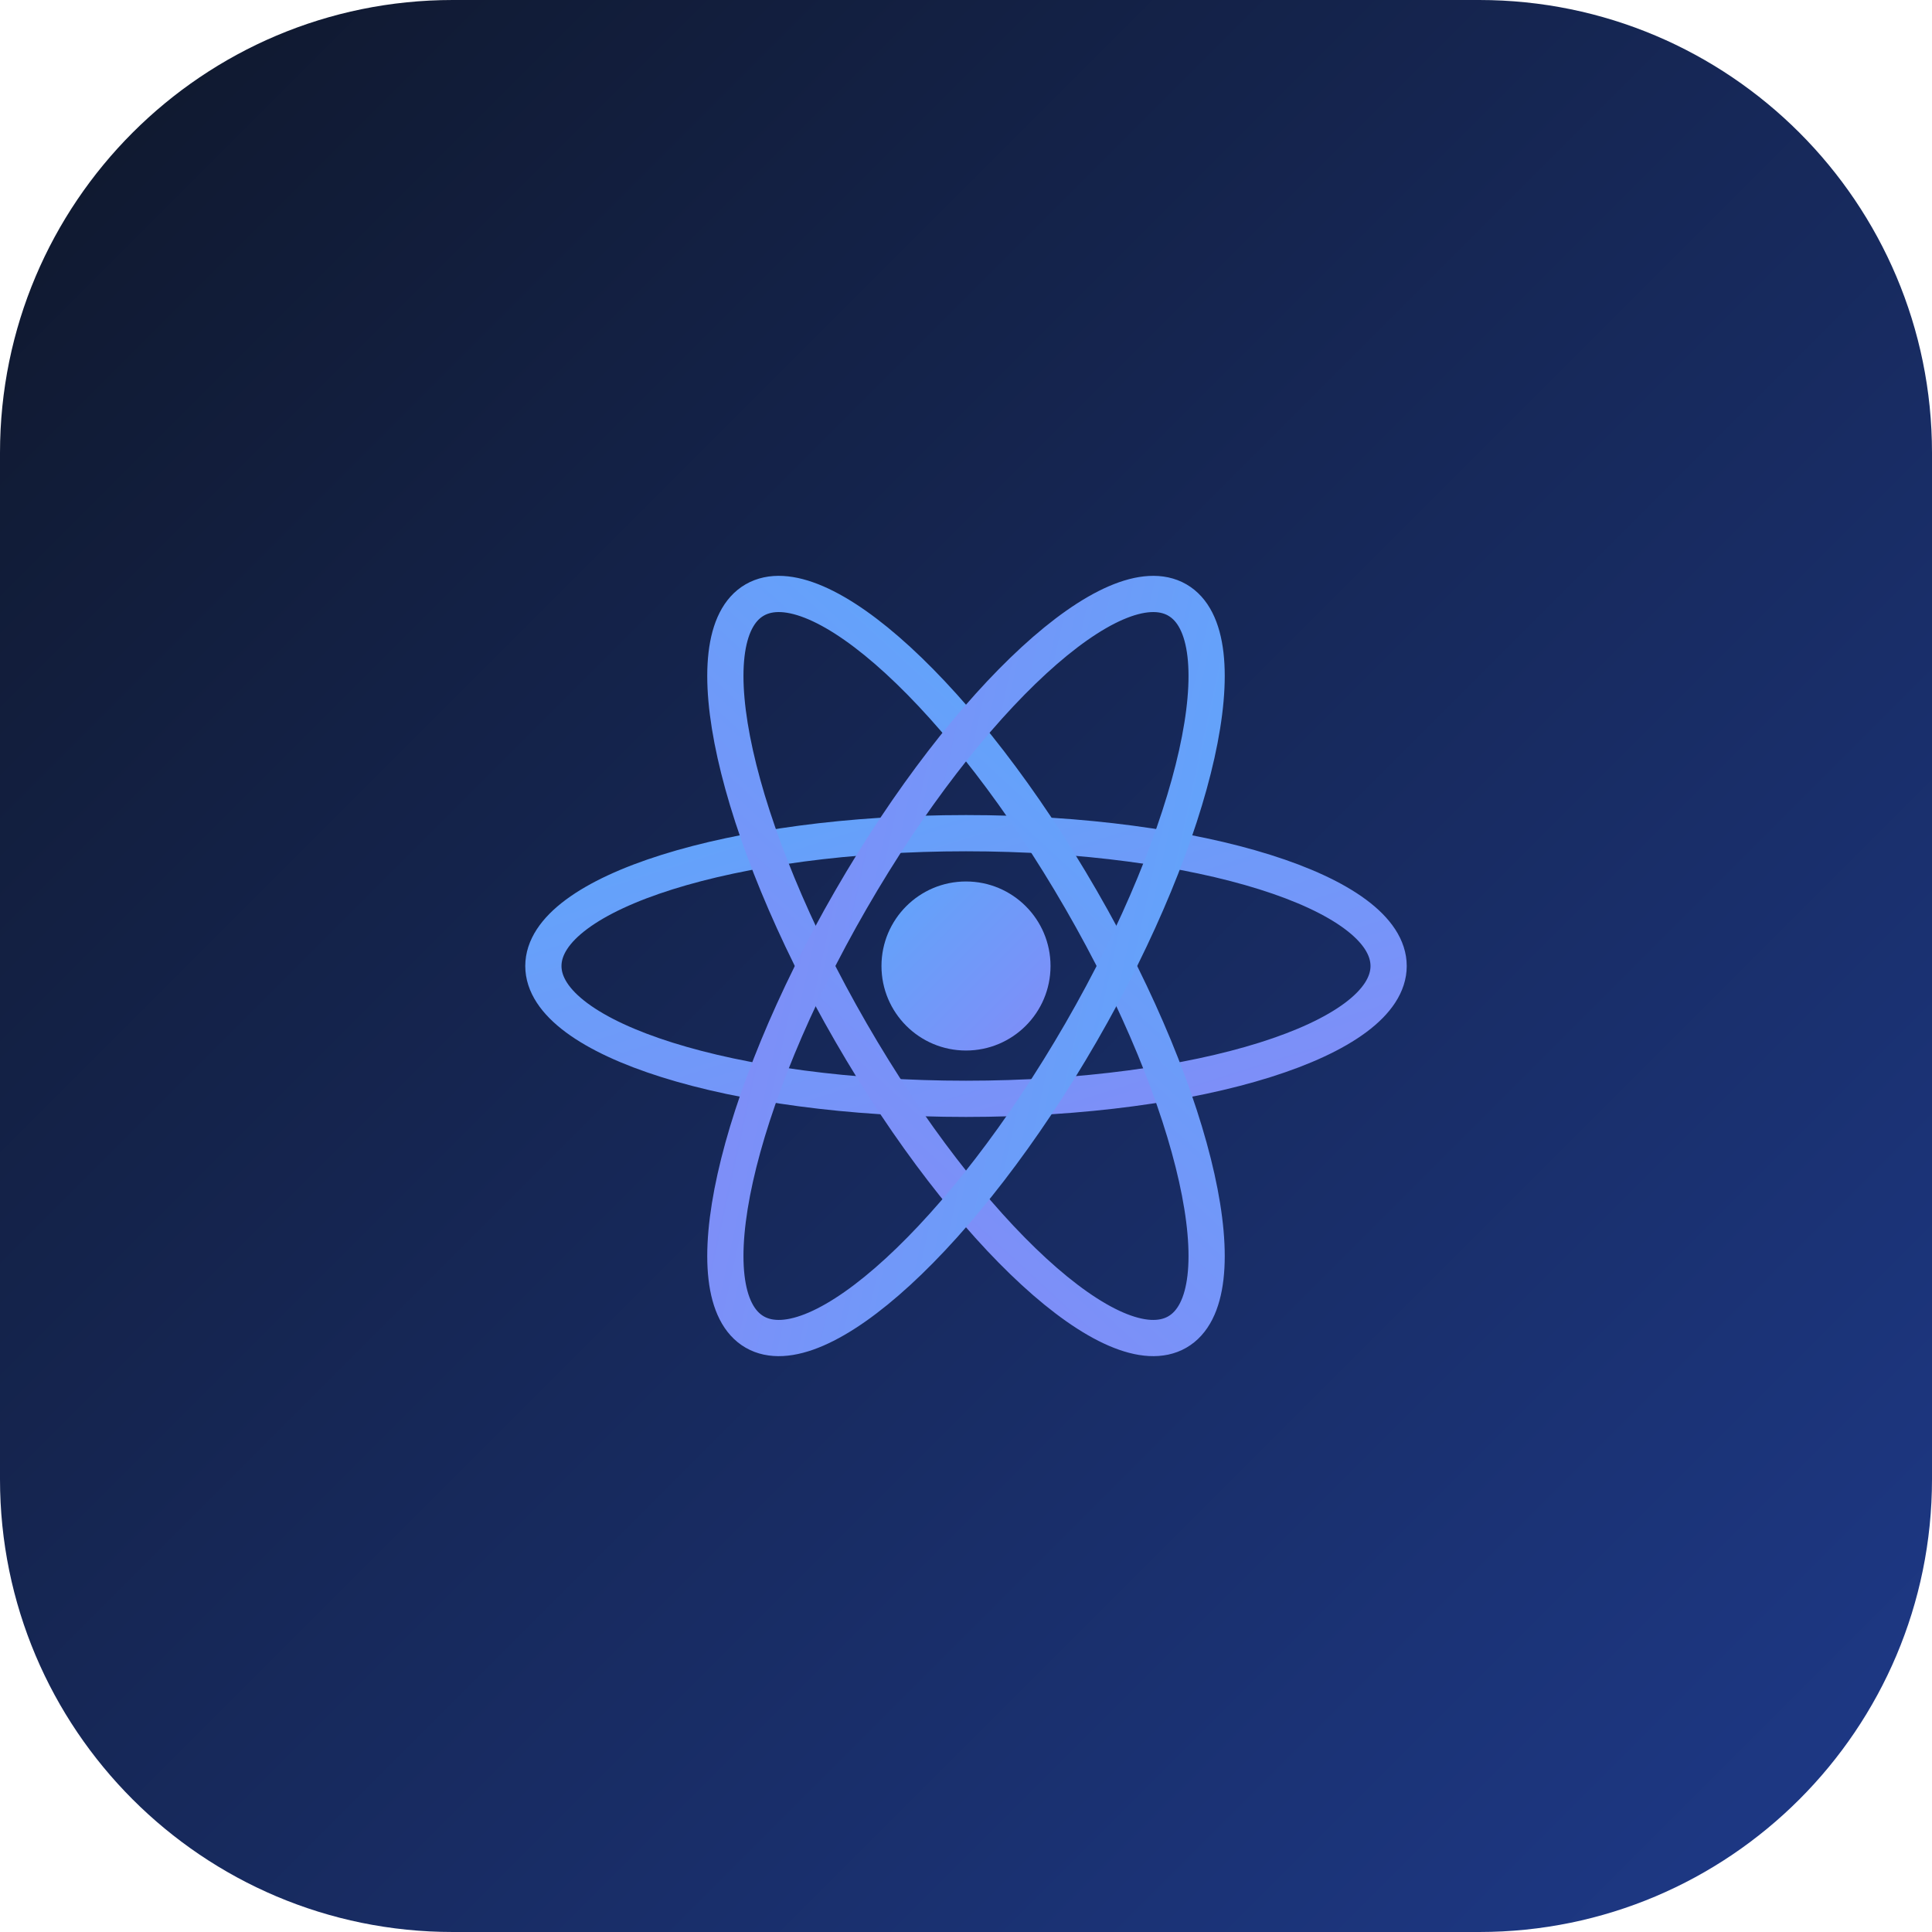
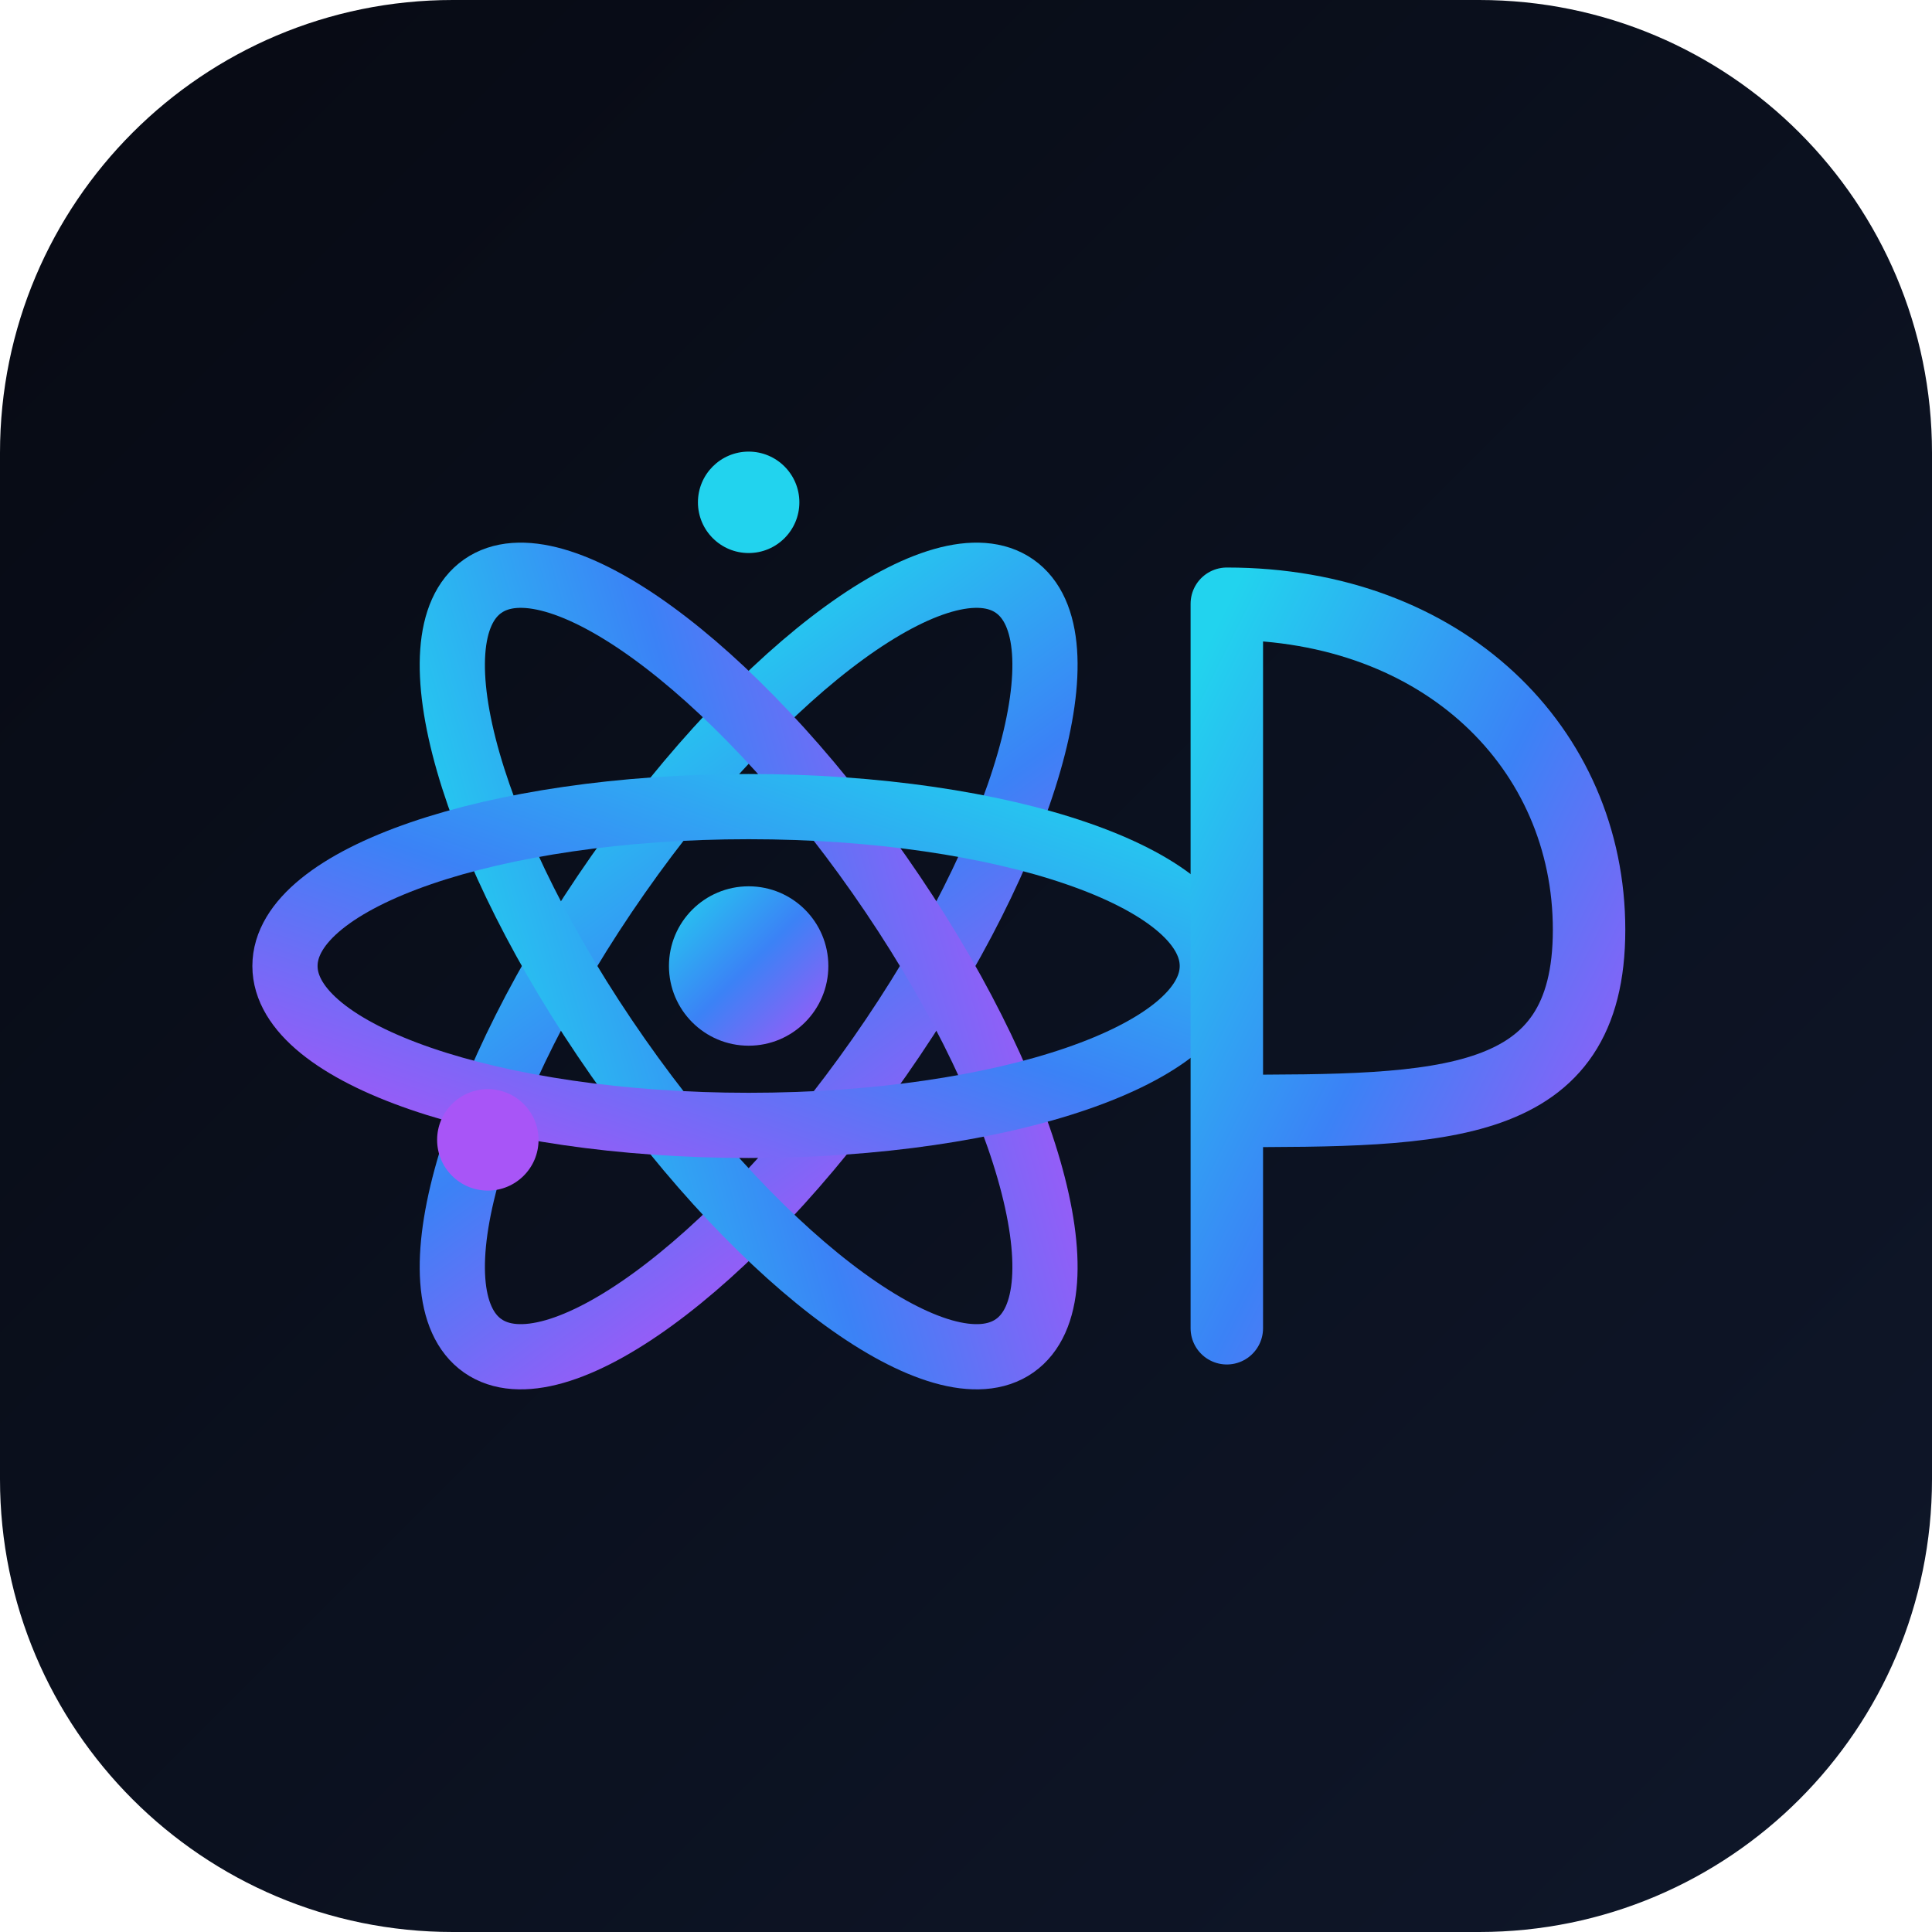
<svg xmlns="http://www.w3.org/2000/svg" viewBox="0 0 512 512" width="512" height="512">
  <defs>
    <linearGradient id="bg" x1="0%" y1="0%" x2="100%" y2="100%">
-       <stop offset="0%" stop-color="#0f172a" />
-       <stop offset="100%" stop-color="#1e3a8a" />
+       <stop offset="0%" stop-color="#070a13" />
+       <stop offset="100%" stop-color="#0f172a" />
    </linearGradient>
    <linearGradient id="atom" x1="0%" y1="0%" x2="100%" y2="100%">
-       <stop offset="0%" stop-color="#60a5fa" />
-       <stop offset="100%" stop-color="#818cf8" />
+       <stop offset="0%" stop-color="#22d3ee" />
+       <stop offset="50%" stop-color="#3b82f6" />
+       <stop offset="100%" stop-color="#a855f7" />
    </linearGradient>
  </defs>
  <rect width="512" height="512" rx="120" fill="url(#bg)" />
-   <g transform="translate(256 256) scale(1.6)">
-     <circle cx="0" cy="0" r="14" fill="url(#atom)" />
-     <ellipse cx="0" cy="0" rx="70" ry="22" fill="none" stroke="url(#atom)" stroke-width="6" transform="rotate(0)" />
-     <ellipse cx="0" cy="0" rx="70" ry="22" fill="none" stroke="url(#atom)" stroke-width="6" transform="rotate(60)" />
-     <ellipse cx="0" cy="0" rx="70" ry="22" fill="none" stroke="url(#atom)" stroke-width="6" transform="rotate(120)" />
+   <g transform="translate(64 64) scale(3.84)">
+     <ellipse cx="35" cy="50" rx="11" ry="32" transform="rotate(35 35 50)" fill="none" stroke="url(#atom)" stroke-width="4.5" stroke-linecap="round" />
+     <ellipse cx="35" cy="50" rx="11" ry="32" transform="rotate(-35 35 50)" fill="none" stroke="url(#atom)" stroke-width="4.5" stroke-linecap="round" />
+     <ellipse cx="35" cy="50" rx="11" ry="32" transform="rotate(90 35 50)" fill="none" stroke="url(#atom)" stroke-width="4.5" stroke-linecap="round" />
+     <circle cx="35" cy="18" r="3.5" fill="#22d3ee" />
+     <circle cx="17" cy="62" r="3.5" fill="#a855f7" />
+     <circle cx="35" cy="50" r="5.5" fill="url(#atom)" />
+     <path d="M 68 25 L 68 75 M 68 25 C 83 25, 93 35, 93 47.5 C 93 60, 83 60, 68 60" fill="none" stroke="url(#atom)" stroke-width="5" stroke-linecap="round" stroke-linejoin="round" />
  </g>
</svg>
